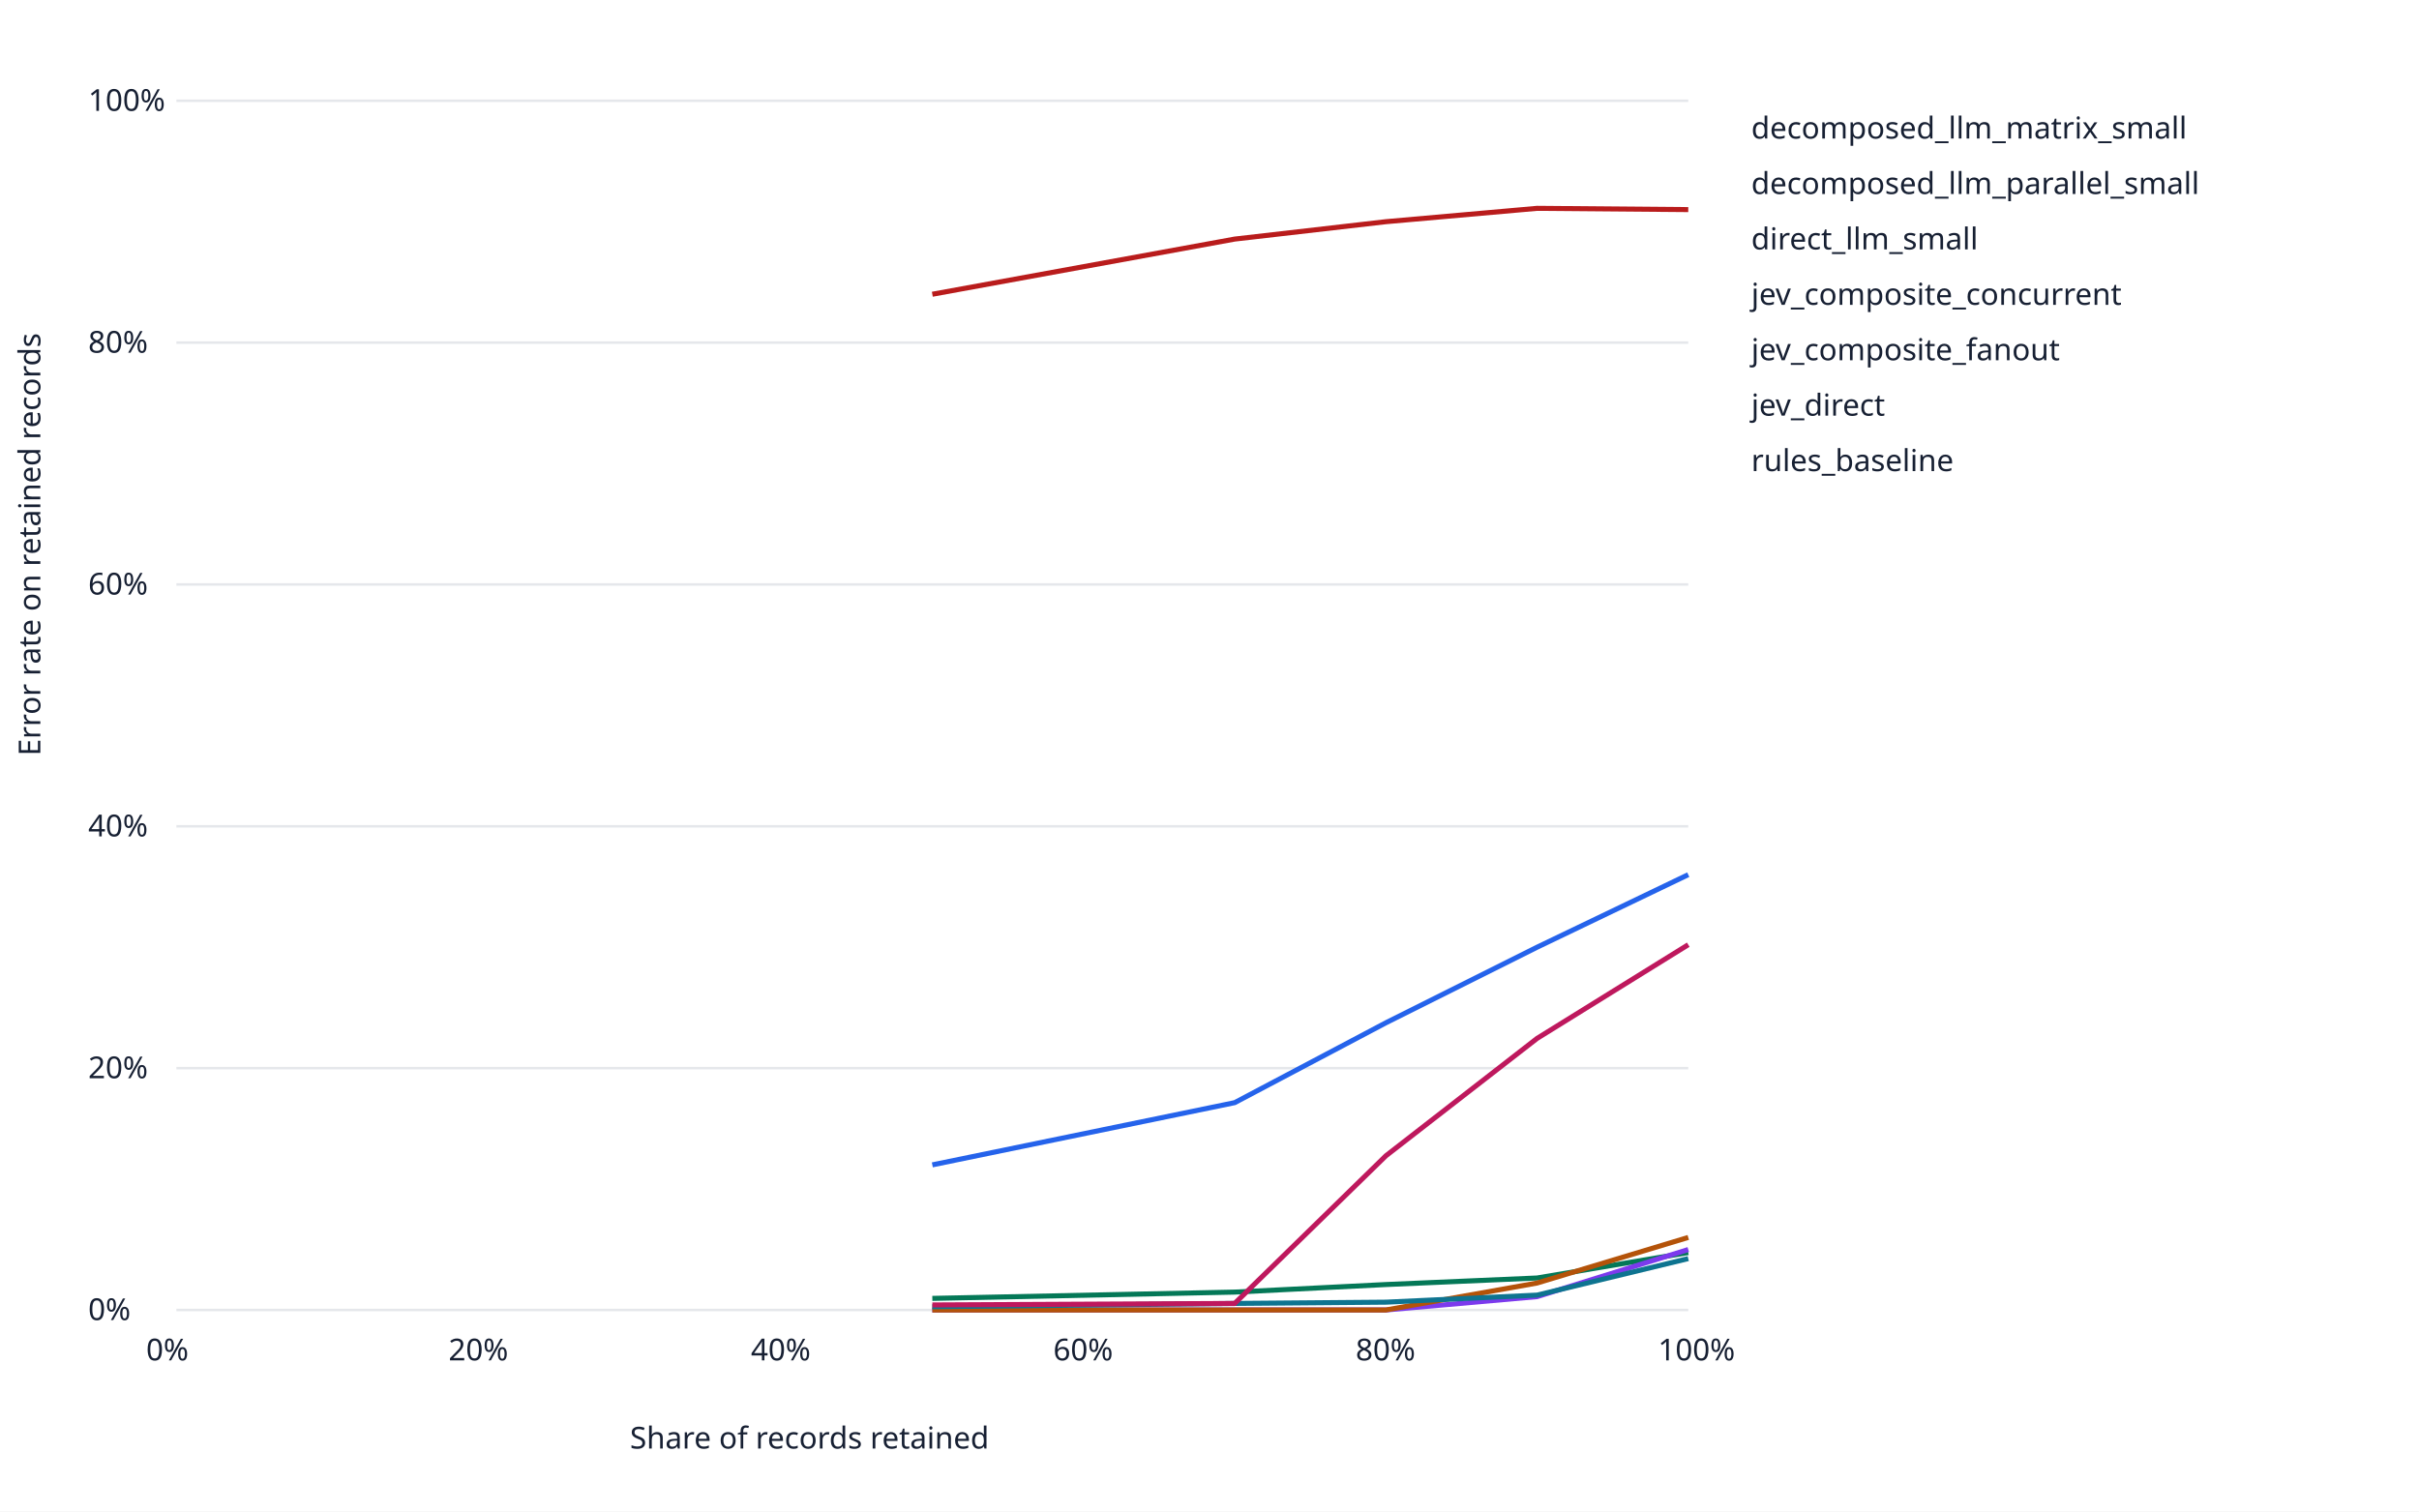
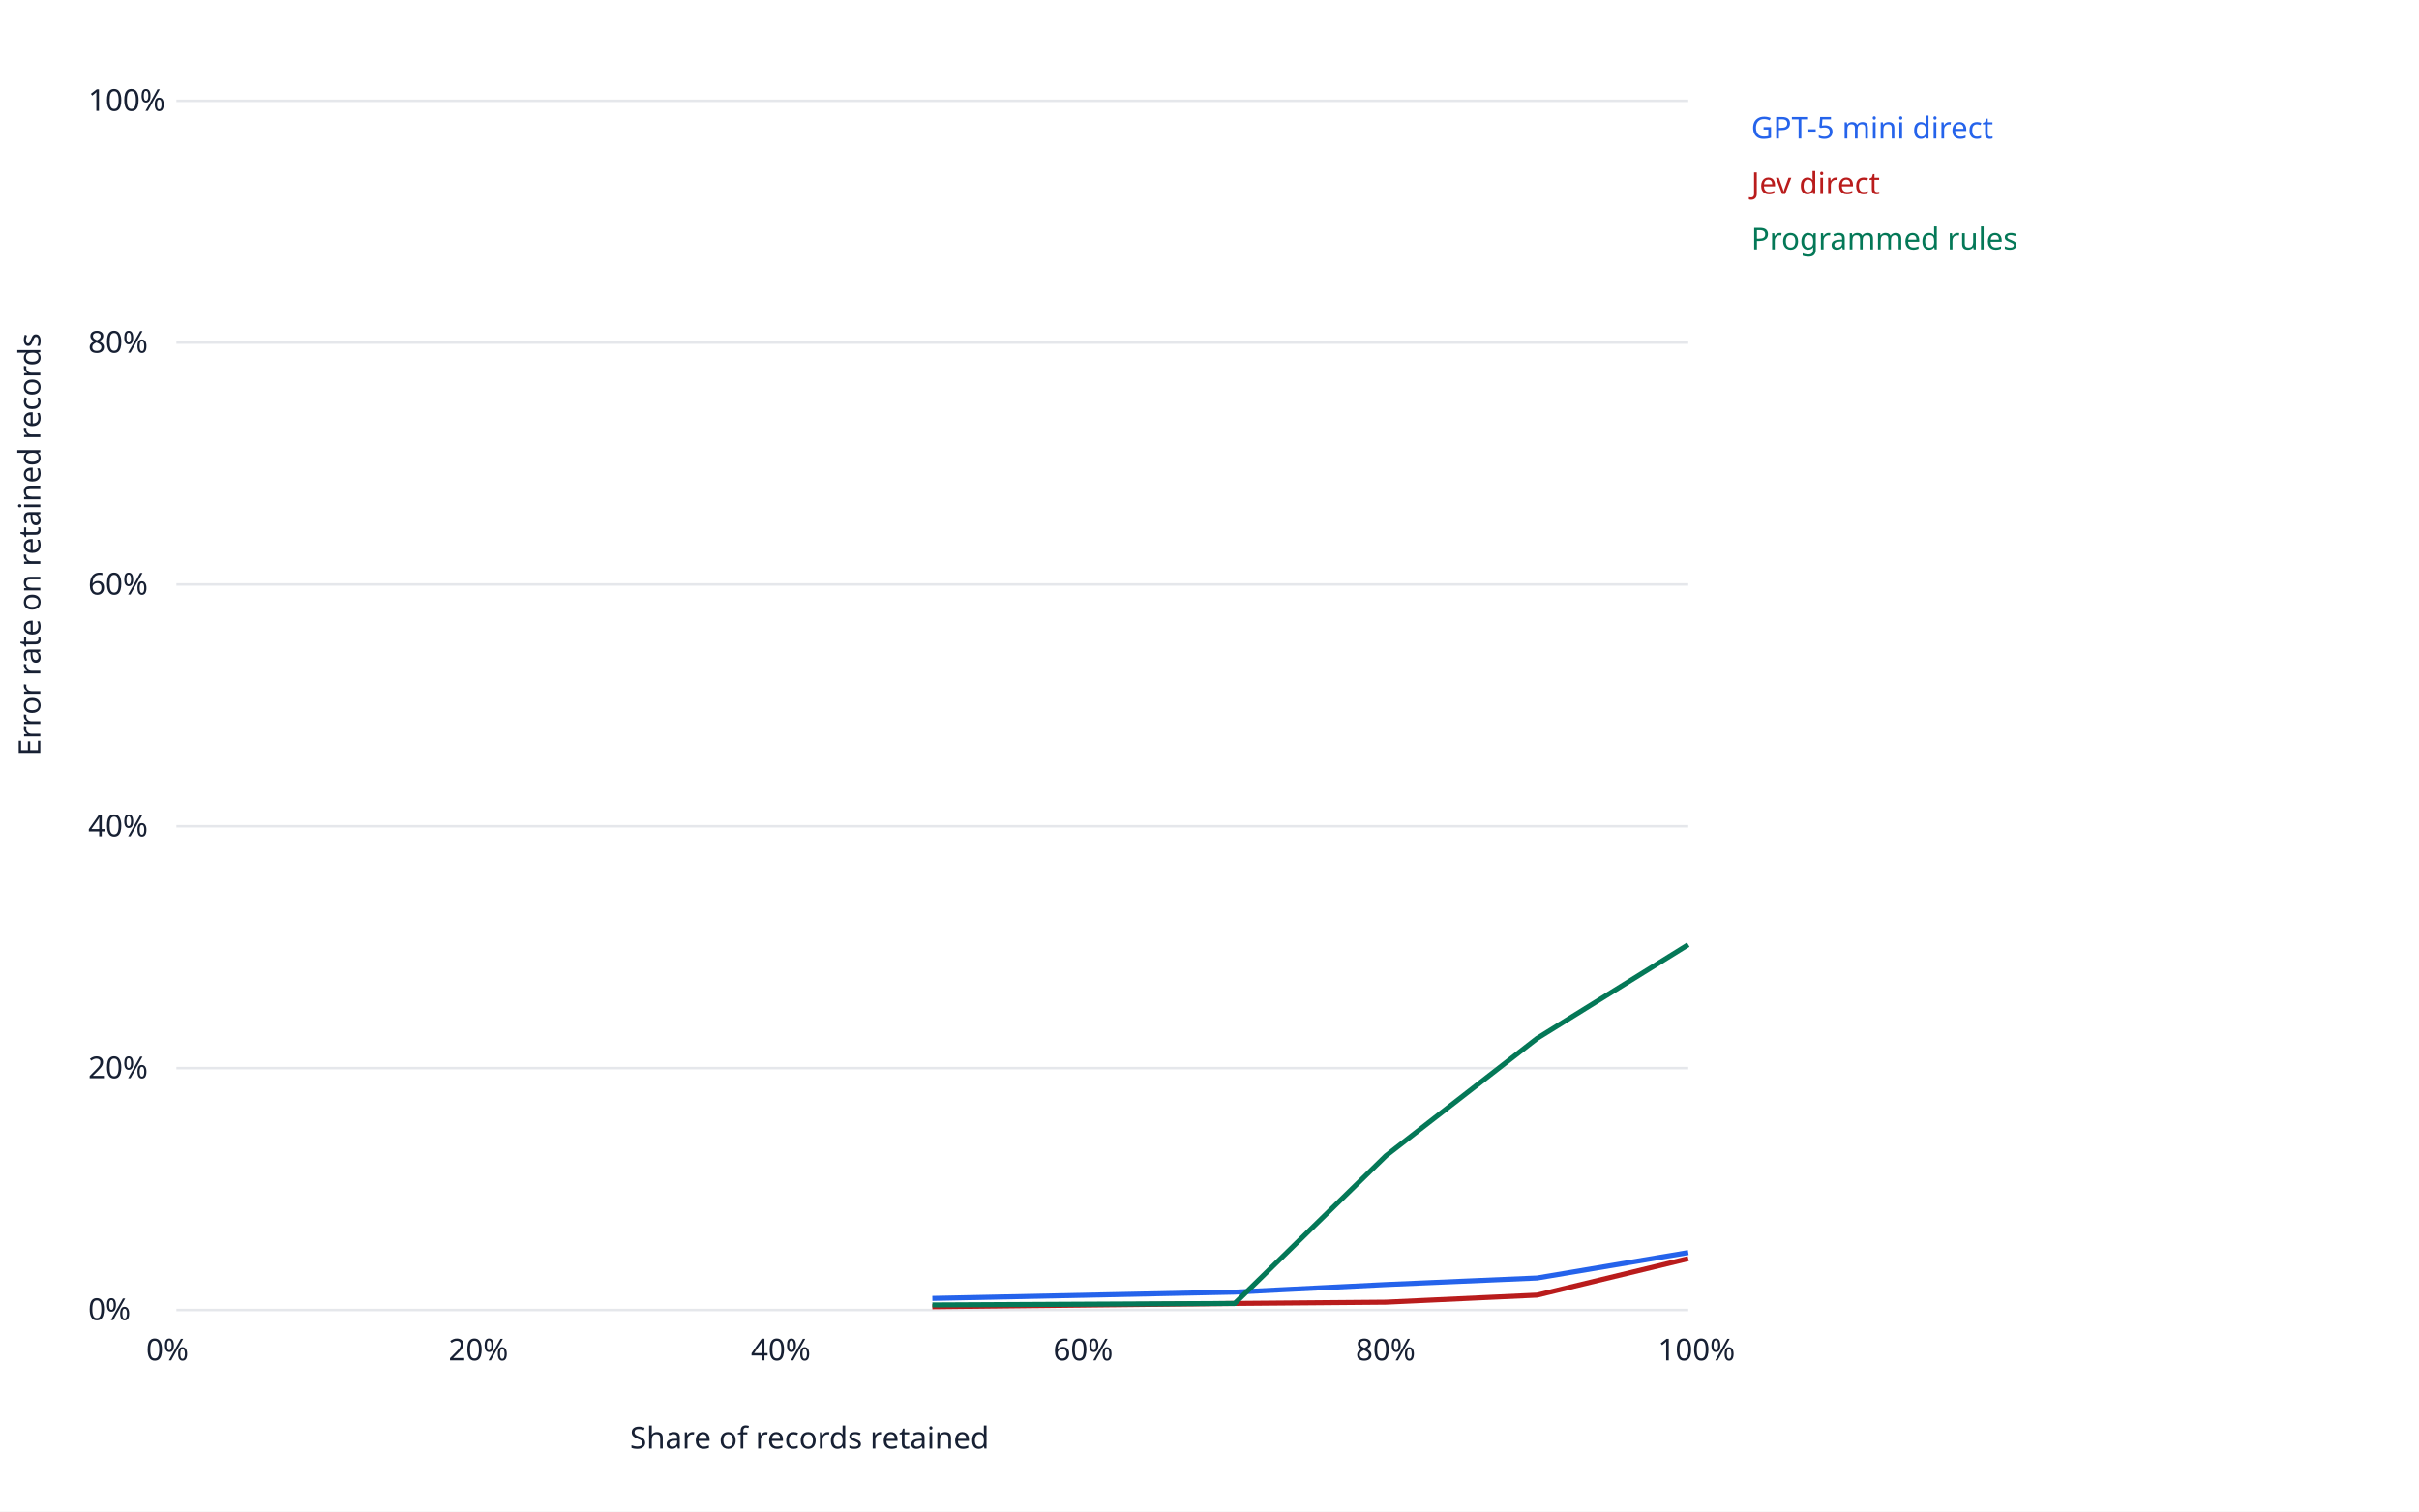
<svg xmlns="http://www.w3.org/2000/svg" width="960" height="600" viewBox="0 0 960 600" role="img" aria-label="Retained coverage versus error rate">
  <rect width="100%" height="100%" fill="white" />
  <style>text { font: 12px sans-serif; fill: #172033; }</style>
  <path d="M 70 40.0 H 670" stroke="#e5e7eb" />
  <text x="35" y="44.0">100%</text>
  <text x="58.0" y="540">0%</text>
  <path d="M 70 136.0 H 670" stroke="#e5e7eb" />
  <text x="35" y="140.0">80%</text>
  <text x="178.0" y="540">20%</text>
  <path d="M 70 232.0 H 670" stroke="#e5e7eb" />
  <text x="35" y="236.0">60%</text>
  <text x="298.0" y="540">40%</text>
  <path d="M 70 328.0 H 670" stroke="#e5e7eb" />
  <text x="35" y="332.0">40%</text>
  <text x="418.0" y="540">60%</text>
  <path d="M 70 424.0 H 670" stroke="#e5e7eb" />
  <text x="35" y="428.0">20%</text>
  <text x="538.0" y="540">80%</text>
  <path d="M 70 520.0 H 670" stroke="#e5e7eb" />
  <text x="35" y="524.0">0%</text>
  <text x="658.0" y="540">100%</text>
-   <polyline points="370.0,462.4 490.0,437.7 550.0,406.0 610.0,376.0 670.0,347.2" fill="none" stroke="#2563eb" stroke-width="2" />
-   <text x="695" y="55" fill="#2563eb">decomposed_llm_matrix_small</text>
-   <polyline points="370.0,116.8 490.0,94.9 550.0,88.0 610.0,82.7 670.0,83.2" fill="none" stroke="#b91c1c" stroke-width="2" />
-   <text x="695" y="77" fill="#b91c1c">decomposed_llm_parallel_small</text>
-   <polyline points="370.0,515.4 490.0,512.9 550.0,509.9 610.0,507.3 670.0,497.2" fill="none" stroke="#047857" stroke-width="2" />
-   <text x="695" y="99" fill="#047857">direct_llm_small</text>
-   <polyline points="370.0,520.0 490.0,520.0 550.0,520.0 610.0,514.7 670.0,496.0" fill="none" stroke="#7c3aed" stroke-width="2" />
-   <text x="695" y="121" fill="#7c3aed">jev_composite_concurrent</text>
-   <polyline points="370.0,520.0 490.0,520.0 550.0,520.0 610.0,509.3 670.0,491.2" fill="none" stroke="#b45309" stroke-width="2" />
-   <text x="695" y="143" fill="#b45309">jev_composite_fanout</text>
-   <polyline points="370.0,518.7 490.0,517.4 550.0,516.9 610.0,514.1 670.0,499.6" fill="none" stroke="#0e7490" stroke-width="2" />
-   <text x="695" y="165" fill="#0e7490">jev_direct</text>
-   <polyline points="370.0,518.0 490.0,517.4 550.0,458.8 610.0,412.2 670.0,375.0" fill="none" stroke="#be185d" stroke-width="2" />
-   <text x="695" y="187" fill="#be185d">rules_baseline</text>
+   <polyline points="370.0,515.4 490.0,512.9 550.0,509.9 610.0,507.3 670.0,497.2" fill="none" stroke="#2563eb" stroke-width="2" />
+   <text x="695" y="55" style="fill:#2563eb">GPT-5 mini direct</text>
+   <polyline points="370.0,518.7 490.0,517.4 550.0,516.9 610.0,514.1 670.0,499.6" fill="none" stroke="#b91c1c" stroke-width="2" />
+   <text x="695" y="77" style="fill:#b91c1c">Jev direct</text>
+   <polyline points="370.0,518.0 490.0,517.4 550.0,458.8 610.0,412.2 670.0,375.0" fill="none" stroke="#047857" stroke-width="2" />
+   <text x="695" y="99" style="fill:#047857">Programmed rules</text>
  <text x="250" y="575">Share of records retained</text>
  <text x="16" y="300" transform="rotate(-90 16 300)">Error rate on retained records</text>
</svg>
